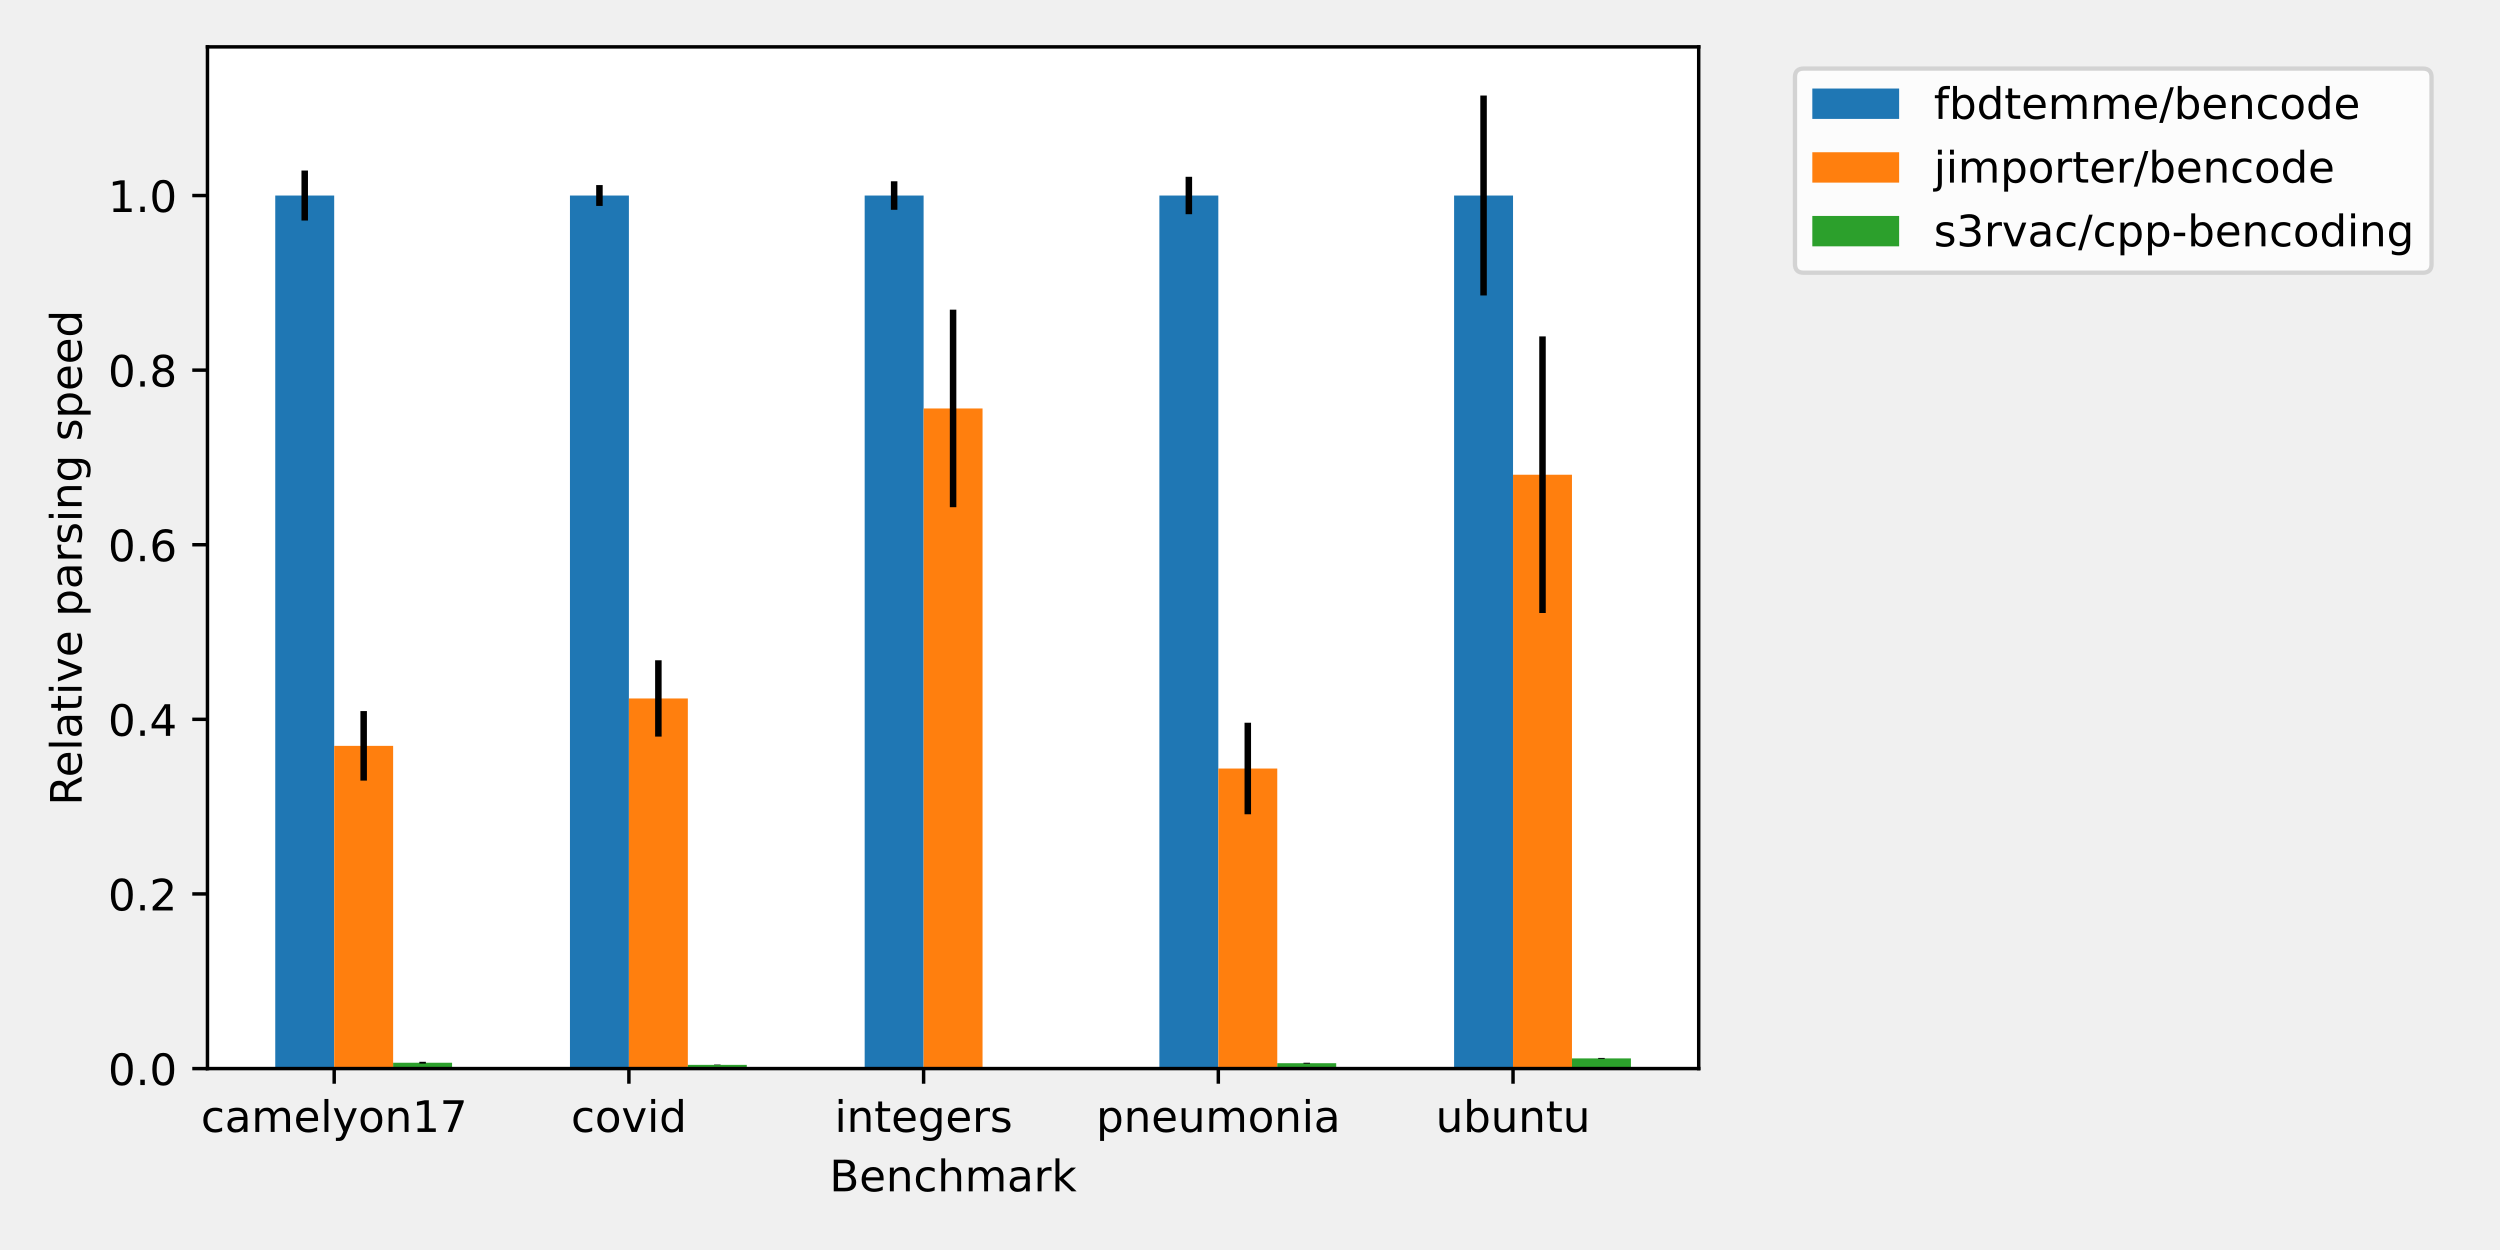
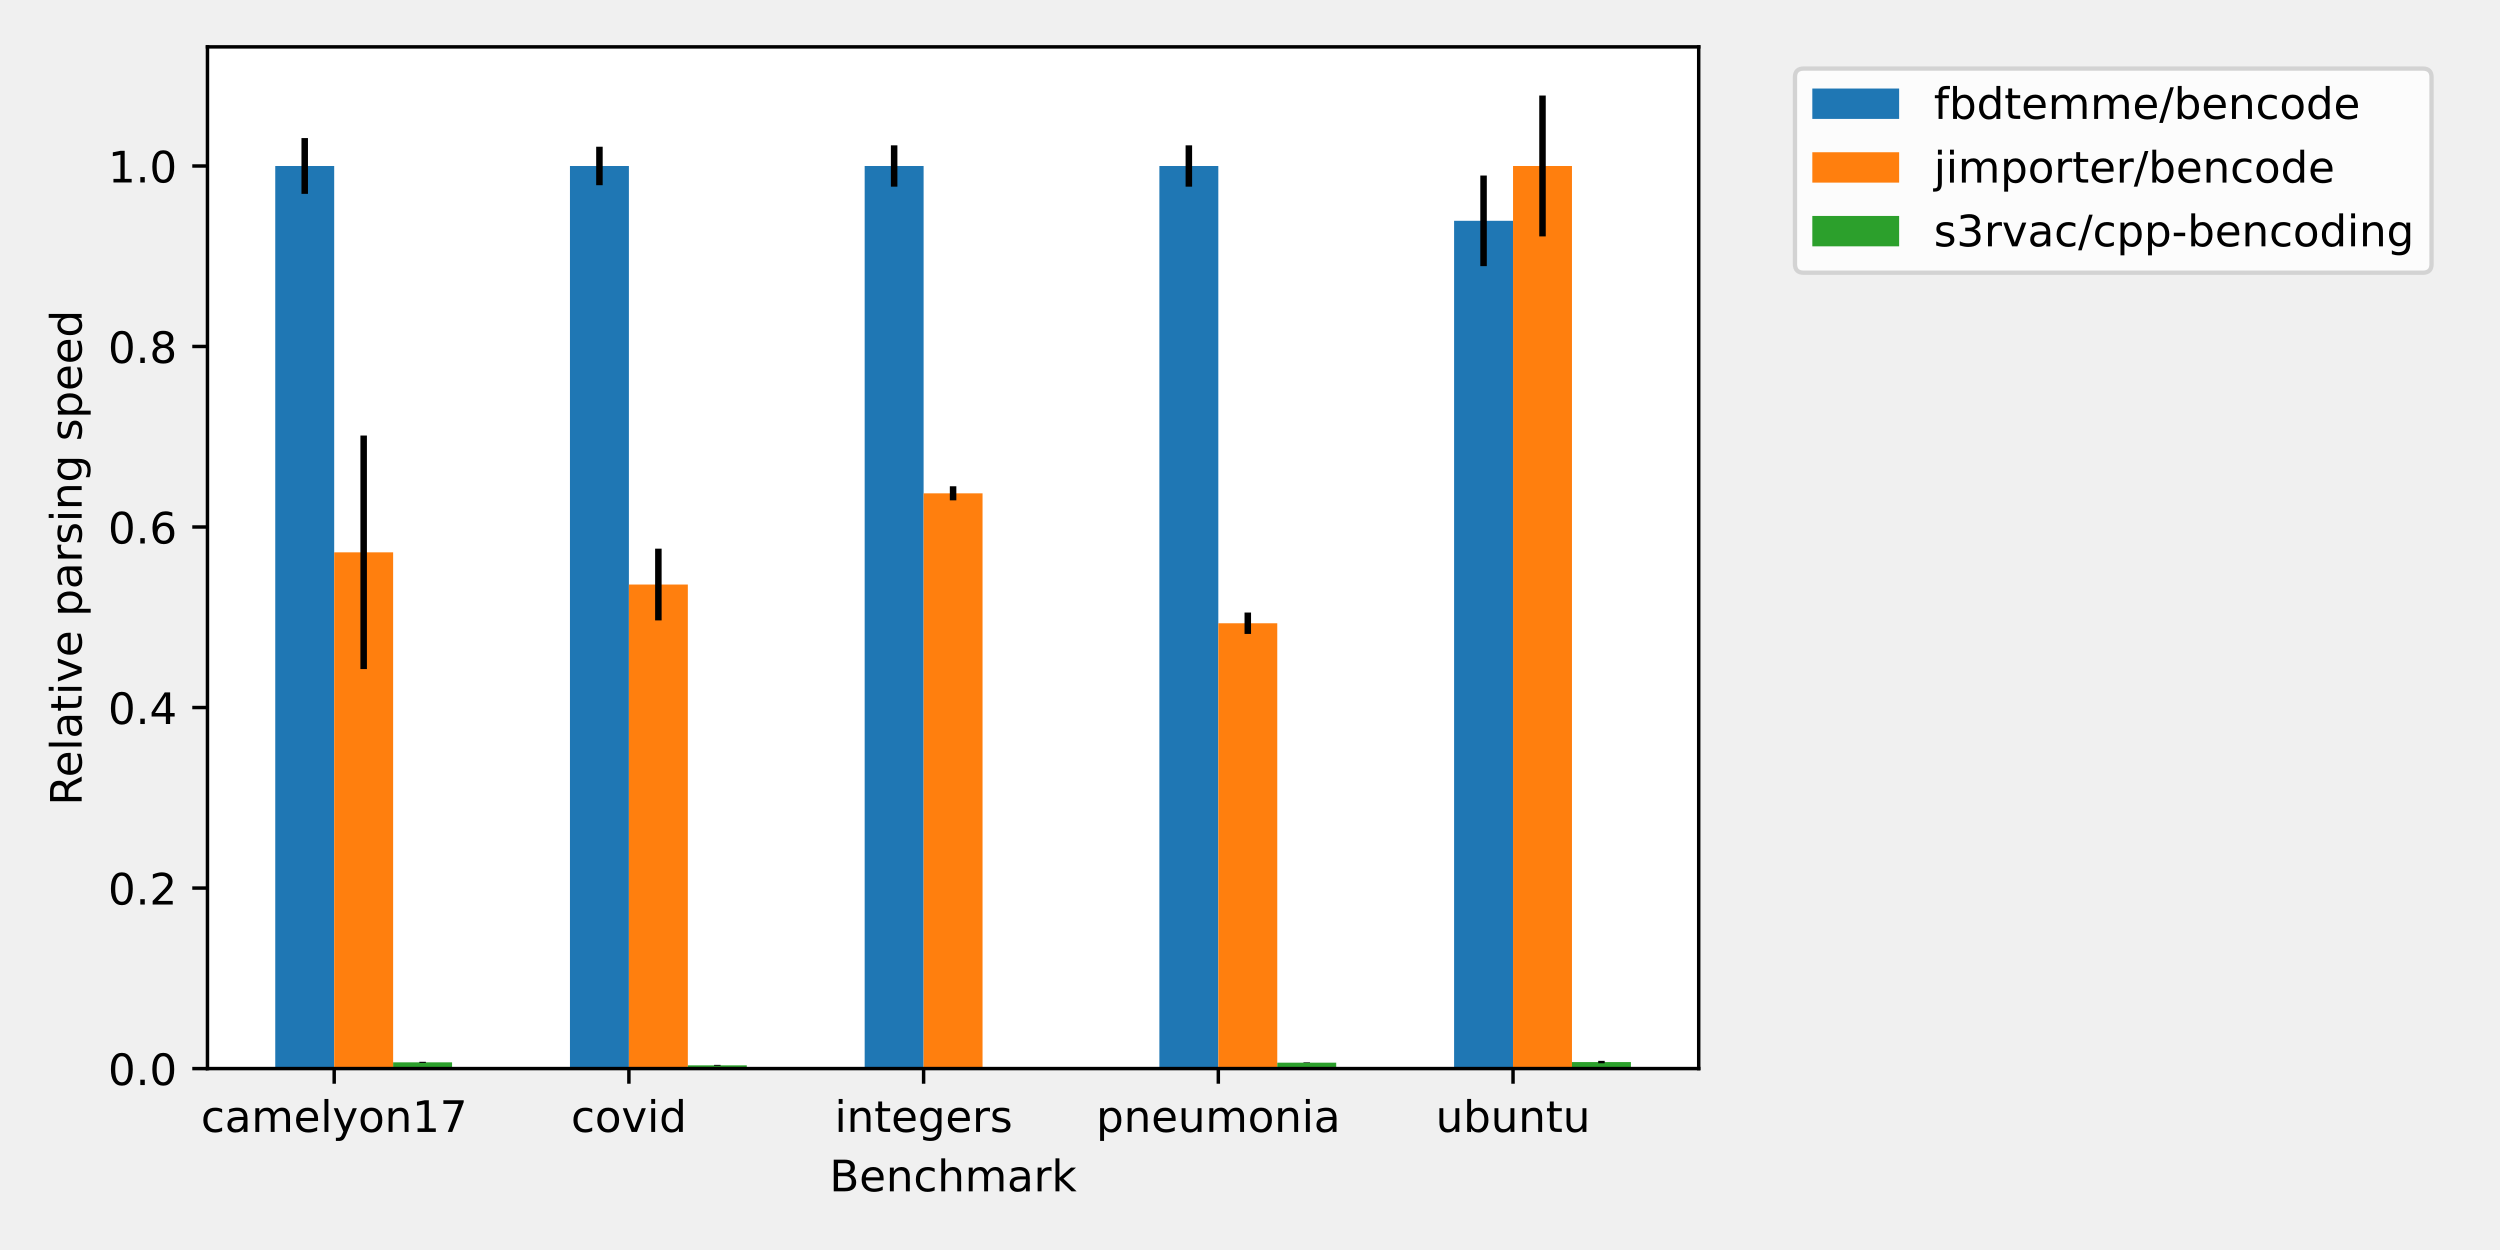
<svg xmlns="http://www.w3.org/2000/svg" xmlns:xlink="http://www.w3.org/1999/xlink" height="288pt" version="1.1" viewBox="0 0 576 288" width="576pt">
  <defs>
    <style type="text/css">*{stroke-linecap:butt;stroke-linejoin:round;}</style>
  </defs>
  <g id="figure_1">
    <g id="patch_1">
      <path d="M 0 288  L 576 288  L 576 0  L 0 0  z " style="fill:none;" />
    </g>
    <g id="axes_1">
      <g id="patch_2">
        <path d="M 47.8 246.2  L 391.38 246.2  L 391.38 10.8  L 47.8 10.8  z " style="fill:#ffffff;" />
      </g>
      <g id="patch_3">
-         <path clip-path="url(#pa5d54a3e2e)" d="M 63.417 246.2  L 76.998 246.2  L 76.998 45.046  L 63.417 45.046  z " style="fill:#1f77b4;" />
+         <path clip-path="url(#p9aee91c412)" d="M 63.417 246.2  L 76.998 246.2  L 76.998 38.24  L 63.417 38.24  z " style="fill:#1f77b4;" />
      </g>
      <g id="patch_4">
-         <path clip-path="url(#pa5d54a3e2e)" d="M 131.318 246.2  L 144.899 246.2  L 144.899 45.046  L 131.318 45.046  z " style="fill:#1f77b4;" />
+         <path clip-path="url(#p9aee91c412)" d="M 131.318 246.2  L 144.899 246.2  L 144.899 38.24  L 131.318 38.24  z " style="fill:#1f77b4;" />
      </g>
      <g id="patch_5">
-         <path clip-path="url(#pa5d54a3e2e)" d="M 199.22 246.2  L 212.8 246.2  L 212.8 45.046  L 199.22 45.046  z " style="fill:#1f77b4;" />
+         <path clip-path="url(#p9aee91c412)" d="M 199.22 246.2  L 212.8 246.2  L 212.8 38.24  L 199.22 38.24  z " style="fill:#1f77b4;" />
      </g>
      <g id="patch_6">
-         <path clip-path="url(#pa5d54a3e2e)" d="M 267.121 246.2  L 280.701 246.2  L 280.701 45.046  L 267.121 45.046  z " style="fill:#1f77b4;" />
+         <path clip-path="url(#p9aee91c412)" d="M 267.121 246.2  L 280.701 246.2  L 280.701 38.24  L 267.121 38.24  z " style="fill:#1f77b4;" />
      </g>
      <g id="patch_7">
-         <path clip-path="url(#pa5d54a3e2e)" d="M 335.022 246.2  L 348.602 246.2  L 348.602 45.046  L 335.022 45.046  z " style="fill:#1f77b4;" />
+         <path clip-path="url(#p9aee91c412)" d="M 335.022 246.2  L 348.602 246.2  L 348.602 50.878  L 335.022 50.878  z " style="fill:#1f77b4;" />
      </g>
      <g id="patch_8">
-         <path clip-path="url(#pa5d54a3e2e)" d="M 76.998 246.2  L 90.578 246.2  L 90.578 171.842  L 76.998 171.842  z " style="fill:#ff7f0e;" />
+         <path clip-path="url(#p9aee91c412)" d="M 76.998 246.2  L 90.578 246.2  L 90.578 127.254  L 76.998 127.254  z " style="fill:#ff7f0e;" />
      </g>
      <g id="patch_9">
-         <path clip-path="url(#pa5d54a3e2e)" d="M 144.899 246.2  L 158.479 246.2  L 158.479 160.919  L 144.899 160.919  z " style="fill:#ff7f0e;" />
+         <path clip-path="url(#p9aee91c412)" d="M 144.899 246.2  L 158.479 246.2  L 158.479 134.681  L 144.899 134.681  z " style="fill:#ff7f0e;" />
      </g>
      <g id="patch_10">
-         <path clip-path="url(#pa5d54a3e2e)" d="M 212.8 246.2  L 226.38 246.2  L 226.38 94.108  L 212.8 94.108  z " style="fill:#ff7f0e;" />
+         <path clip-path="url(#p9aee91c412)" d="M 212.8 246.2  L 226.38 246.2  L 226.38 113.661  L 212.8 113.661  z " style="fill:#ff7f0e;" />
      </g>
      <g id="patch_11">
-         <path clip-path="url(#pa5d54a3e2e)" d="M 280.701 246.2  L 294.281 246.2  L 294.281 177.065  L 280.701 177.065  z " style="fill:#ff7f0e;" />
+         <path clip-path="url(#p9aee91c412)" d="M 280.701 246.2  L 294.281 246.2  L 294.281 143.595  L 280.701 143.595  z " style="fill:#ff7f0e;" />
      </g>
      <g id="patch_12">
-         <path clip-path="url(#pa5d54a3e2e)" d="M 348.602 246.2  L 362.182 246.2  L 362.182 109.374  L 348.602 109.374  z " style="fill:#ff7f0e;" />
+         <path clip-path="url(#p9aee91c412)" d="M 348.602 246.2  L 362.182 246.2  L 362.182 38.24  L 348.602 38.24  z " style="fill:#ff7f0e;" />
      </g>
      <g id="patch_13">
-         <path clip-path="url(#pa5d54a3e2e)" d="M 90.578 246.2  L 104.158 246.2  L 104.158 244.847  L 90.578 244.847  z " style="fill:#2ca02c;" />
+         <path clip-path="url(#p9aee91c412)" d="M 90.578 246.2  L 104.158 246.2  L 104.158 244.767  L 90.578 244.767  z " style="fill:#2ca02c;" />
      </g>
      <g id="patch_14">
-         <path clip-path="url(#pa5d54a3e2e)" d="M 158.479 246.2  L 172.059 246.2  L 172.059 245.342  L 158.479 245.342  z " style="fill:#2ca02c;" />
+         <path clip-path="url(#p9aee91c412)" d="M 158.479 246.2  L 172.059 246.2  L 172.059 245.459  L 158.479 245.459  z " style="fill:#2ca02c;" />
      </g>
      <g id="patch_15">
-         <path clip-path="url(#pa5d54a3e2e)" d="M 226.38 246.2  L 239.96 246.2  L 239.96 246.122  L 226.38 246.122  z " style="fill:#2ca02c;" />
+         <path clip-path="url(#p9aee91c412)" d="M 226.38 246.2  L 239.96 246.2  L 239.96 246.12  L 226.38 246.12  z " style="fill:#2ca02c;" />
      </g>
      <g id="patch_16">
-         <path clip-path="url(#pa5d54a3e2e)" d="M 294.281 246.2  L 307.862 246.2  L 307.862 244.968  L 294.281 244.968  z " style="fill:#2ca02c;" />
+         <path clip-path="url(#p9aee91c412)" d="M 294.281 246.2  L 307.862 246.2  L 307.862 244.837  L 294.281 244.837  z " style="fill:#2ca02c;" />
      </g>
      <g id="patch_17">
-         <path clip-path="url(#pa5d54a3e2e)" d="M 362.182 246.2  L 375.763 246.2  L 375.763 243.851  L 362.182 243.851  z " style="fill:#2ca02c;" />
+         <path clip-path="url(#p9aee91c412)" d="M 362.182 246.2  L 375.763 246.2  L 375.763 244.696  L 362.182 244.696  z " style="fill:#2ca02c;" />
      </g>
      <g id="matplotlib.axis_1">
        <g id="xtick_1">
          <g id="line2d_1">
            <defs>
-               <path d="M 0 0  L 0 3.5  " id="mf4dc3f9461" style="stroke:#000000;stroke-width:0.8;" />
-             </defs>
-             <g>
-               <use style="stroke:#000000;stroke-width:0.8;" x="76.998" xlink:href="#mf4dc3f9461" y="246.2" />
+               <path d="M 0 0  L 0 3.5  " id="mc66b60af2c" style="stroke:#000000;stroke-width:0.8;" />
+             </defs>
+             <g>
+               <use style="stroke:#000000;stroke-width:0.8;" x="76.998" xlink:href="#mc66b60af2c" y="246.2" />
            </g>
          </g>
          <g id="text_1">
            <g transform="translate(46.29829 260.7984)scale(0.1 -0.1)">
              <defs>
                <path d="M 48.781 52.594  L 48.781 44.188  Q 44.969 46.297 41.141 47.344  Q 37.312 48.391 33.406 48.391  Q 24.656 48.391 19.812 42.844  Q 14.984 37.312 14.984 27.297  Q 14.984 17.281 19.812 11.734  Q 24.656 6.203 33.406 6.203  Q 37.312 6.203 41.141 7.25  Q 44.969 8.297 48.781 10.406  L 48.781 2.094  Q 45.016 0.344 40.984 -0.531  Q 36.969 -1.422 32.422 -1.422  Q 20.062 -1.422 12.781 6.344  Q 5.516 14.109 5.516 27.297  Q 5.516 40.672 12.859 48.328  Q 20.219 56 33.016 56  Q 37.156 56 41.109 55.141  Q 45.062 54.297 48.781 52.594  z " id="DejaVuSans-99" />
                <path d="M 34.281 27.484  Q 23.391 27.484 19.188 25  Q 14.984 22.516 14.984 16.5  Q 14.984 11.719 18.141 8.906  Q 21.297 6.109 26.703 6.109  Q 34.188 6.109 38.703 11.406  Q 43.219 16.703 43.219 25.484  L 43.219 27.484  z M 52.203 31.203  L 52.203 0  L 43.219 0  L 43.219 8.297  Q 40.141 3.328 35.547 0.953  Q 30.953 -1.422 24.312 -1.422  Q 15.922 -1.422 10.953 3.297  Q 6 8.016 6 15.922  Q 6 25.141 12.172 29.828  Q 18.359 34.516 30.609 34.516  L 43.219 34.516  L 43.219 35.406  Q 43.219 41.609 39.141 45  Q 35.062 48.391 27.688 48.391  Q 23 48.391 18.547 47.266  Q 14.109 46.141 10.016 43.891  L 10.016 52.203  Q 14.938 54.109 19.578 55.047  Q 24.219 56 28.609 56  Q 40.484 56 46.344 49.844  Q 52.203 43.703 52.203 31.203  z " id="DejaVuSans-97" />
                <path d="M 52 44.188  Q 55.375 50.25 60.062 53.125  Q 64.75 56 71.094 56  Q 79.641 56 84.281 50.016  Q 88.922 44.047 88.922 33.016  L 88.922 0  L 79.891 0  L 79.891 32.719  Q 79.891 40.578 77.094 44.375  Q 74.312 48.188 68.609 48.188  Q 61.625 48.188 57.562 43.547  Q 53.516 38.922 53.516 30.906  L 53.516 0  L 44.484 0  L 44.484 32.719  Q 44.484 40.625 41.703 44.406  Q 38.922 48.188 33.109 48.188  Q 26.219 48.188 22.156 43.531  Q 18.109 38.875 18.109 30.906  L 18.109 0  L 9.078 0  L 9.078 54.688  L 18.109 54.688  L 18.109 46.188  Q 21.188 51.219 25.484 53.609  Q 29.781 56 35.688 56  Q 41.656 56 45.828 52.969  Q 50 49.953 52 44.188  z " id="DejaVuSans-109" />
                <path d="M 56.203 29.594  L 56.203 25.203  L 14.891 25.203  Q 15.484 15.922 20.484 11.062  Q 25.484 6.203 34.422 6.203  Q 39.594 6.203 44.453 7.469  Q 49.312 8.734 54.109 11.281  L 54.109 2.781  Q 49.266 0.734 44.188 -0.344  Q 39.109 -1.422 33.891 -1.422  Q 20.797 -1.422 13.156 6.188  Q 5.516 13.812 5.516 26.812  Q 5.516 40.234 12.766 48.109  Q 20.016 56 32.328 56  Q 43.359 56 49.781 48.891  Q 56.203 41.797 56.203 29.594  z M 47.219 32.234  Q 47.125 39.594 43.094 43.984  Q 39.062 48.391 32.422 48.391  Q 24.906 48.391 20.391 44.141  Q 15.875 39.891 15.188 32.172  z " id="DejaVuSans-101" />
                <path d="M 9.422 75.984  L 18.406 75.984  L 18.406 0  L 9.422 0  z " id="DejaVuSans-108" />
                <path d="M 32.172 -5.078  Q 28.375 -14.844 24.75 -17.812  Q 21.141 -20.797 15.094 -20.797  L 7.906 -20.797  L 7.906 -13.281  L 13.188 -13.281  Q 16.891 -13.281 18.938 -11.516  Q 21 -9.766 23.484 -3.219  L 25.094 0.875  L 2.984 54.688  L 12.5 54.688  L 29.594 11.922  L 46.688 54.688  L 56.203 54.688  z " id="DejaVuSans-121" />
                <path d="M 30.609 48.391  Q 23.391 48.391 19.188 42.75  Q 14.984 37.109 14.984 27.297  Q 14.984 17.484 19.156 11.844  Q 23.344 6.203 30.609 6.203  Q 37.797 6.203 41.984 11.859  Q 46.188 17.531 46.188 27.297  Q 46.188 37.016 41.984 42.703  Q 37.797 48.391 30.609 48.391  z M 30.609 56  Q 42.328 56 49.016 48.375  Q 55.719 40.766 55.719 27.297  Q 55.719 13.875 49.016 6.219  Q 42.328 -1.422 30.609 -1.422  Q 18.844 -1.422 12.172 6.219  Q 5.516 13.875 5.516 27.297  Q 5.516 40.766 12.172 48.375  Q 18.844 56 30.609 56  z " id="DejaVuSans-111" />
                <path d="M 54.891 33.016  L 54.891 0  L 45.906 0  L 45.906 32.719  Q 45.906 40.484 42.875 44.328  Q 39.844 48.188 33.797 48.188  Q 26.516 48.188 22.312 43.547  Q 18.109 38.922 18.109 30.906  L 18.109 0  L 9.078 0  L 9.078 54.688  L 18.109 54.688  L 18.109 46.188  Q 21.344 51.125 25.703 53.562  Q 30.078 56 35.797 56  Q 45.219 56 50.047 50.172  Q 54.891 44.344 54.891 33.016  z " id="DejaVuSans-110" />
                <path d="M 12.406 8.297  L 28.516 8.297  L 28.516 63.922  L 10.984 60.406  L 10.984 69.391  L 28.422 72.906  L 38.281 72.906  L 38.281 8.297  L 54.391 8.297  L 54.391 0  L 12.406 0  z " id="DejaVuSans-49" />
                <path d="M 8.203 72.906  L 55.078 72.906  L 55.078 68.703  L 28.609 0  L 18.312 0  L 43.219 64.594  L 8.203 64.594  z " id="DejaVuSans-55" />
              </defs>
              <use xlink:href="#DejaVuSans-99" />
              <use x="54.98" xlink:href="#DejaVuSans-97" />
              <use x="116.26" xlink:href="#DejaVuSans-109" />
              <use x="213.672" xlink:href="#DejaVuSans-101" />
              <use x="275.195" xlink:href="#DejaVuSans-108" />
              <use x="302.979" xlink:href="#DejaVuSans-121" />
              <use x="362.158" xlink:href="#DejaVuSans-111" />
              <use x="423.34" xlink:href="#DejaVuSans-110" />
              <use x="486.719" xlink:href="#DejaVuSans-49" />
              <use x="550.342" xlink:href="#DejaVuSans-55" />
            </g>
          </g>
        </g>
        <g id="xtick_2">
          <g id="line2d_2">
            <g>
-               <use style="stroke:#000000;stroke-width:0.8;" x="144.899" xlink:href="#mf4dc3f9461" y="246.2" />
+               <use style="stroke:#000000;stroke-width:0.8;" x="144.899" xlink:href="#mc66b60af2c" y="246.2" />
            </g>
          </g>
          <g id="text_2">
            <g transform="translate(131.5674 260.7984)scale(0.1 -0.1)">
              <defs>
                <path d="M 2.984 54.688  L 12.5 54.688  L 29.594 8.797  L 46.688 54.688  L 56.203 54.688  L 35.688 0  L 23.484 0  z " id="DejaVuSans-118" />
                <path d="M 9.422 54.688  L 18.406 54.688  L 18.406 0  L 9.422 0  z M 9.422 75.984  L 18.406 75.984  L 18.406 64.594  L 9.422 64.594  z " id="DejaVuSans-105" />
                <path d="M 45.406 46.391  L 45.406 75.984  L 54.391 75.984  L 54.391 0  L 45.406 0  L 45.406 8.203  Q 42.578 3.328 38.25 0.953  Q 33.938 -1.422 27.875 -1.422  Q 17.969 -1.422 11.734 6.484  Q 5.516 14.406 5.516 27.297  Q 5.516 40.188 11.734 48.094  Q 17.969 56 27.875 56  Q 33.938 56 38.25 53.625  Q 42.578 51.266 45.406 46.391  z M 14.797 27.297  Q 14.797 17.391 18.875 11.75  Q 22.953 6.109 30.078 6.109  Q 37.203 6.109 41.297 11.75  Q 45.406 17.391 45.406 27.297  Q 45.406 37.203 41.297 42.844  Q 37.203 48.484 30.078 48.484  Q 22.953 48.484 18.875 42.844  Q 14.797 37.203 14.797 27.297  z " id="DejaVuSans-100" />
              </defs>
              <use xlink:href="#DejaVuSans-99" />
              <use x="54.98" xlink:href="#DejaVuSans-111" />
              <use x="116.162" xlink:href="#DejaVuSans-118" />
              <use x="175.342" xlink:href="#DejaVuSans-105" />
              <use x="203.125" xlink:href="#DejaVuSans-100" />
            </g>
          </g>
        </g>
        <g id="xtick_3">
          <g id="line2d_3">
            <g>
-               <use style="stroke:#000000;stroke-width:0.8;" x="212.8" xlink:href="#mf4dc3f9461" y="246.2" />
+               <use style="stroke:#000000;stroke-width:0.8;" x="212.8" xlink:href="#mc66b60af2c" y="246.2" />
            </g>
          </g>
          <g id="text_3">
            <g transform="translate(192.2944 260.7984)scale(0.1 -0.1)">
              <defs>
                <path d="M 18.312 70.219  L 18.312 54.688  L 36.812 54.688  L 36.812 47.703  L 18.312 47.703  L 18.312 18.016  Q 18.312 11.328 20.141 9.422  Q 21.969 7.516 27.594 7.516  L 36.812 7.516  L 36.812 0  L 27.594 0  Q 17.188 0 13.234 3.875  Q 9.281 7.766 9.281 18.016  L 9.281 47.703  L 2.688 47.703  L 2.688 54.688  L 9.281 54.688  L 9.281 70.219  z " id="DejaVuSans-116" />
                <path d="M 45.406 27.984  Q 45.406 37.75 41.375 43.109  Q 37.359 48.484 30.078 48.484  Q 22.859 48.484 18.828 43.109  Q 14.797 37.75 14.797 27.984  Q 14.797 18.266 18.828 12.891  Q 22.859 7.516 30.078 7.516  Q 37.359 7.516 41.375 12.891  Q 45.406 18.266 45.406 27.984  z M 54.391 6.781  Q 54.391 -7.172 48.188 -13.984  Q 42 -20.797 29.203 -20.797  Q 24.469 -20.797 20.266 -20.094  Q 16.062 -19.391 12.109 -17.922  L 12.109 -9.188  Q 16.062 -11.328 19.922 -12.344  Q 23.781 -13.375 27.781 -13.375  Q 36.625 -13.375 41.016 -8.766  Q 45.406 -4.156 45.406 5.172  L 45.406 9.625  Q 42.625 4.781 38.281 2.391  Q 33.938 0 27.875 0  Q 17.828 0 11.672 7.656  Q 5.516 15.328 5.516 27.984  Q 5.516 40.672 11.672 48.328  Q 17.828 56 27.875 56  Q 33.938 56 38.281 53.609  Q 42.625 51.219 45.406 46.391  L 45.406 54.688  L 54.391 54.688  z " id="DejaVuSans-103" />
                <path d="M 41.109 46.297  Q 39.594 47.172 37.812 47.578  Q 36.031 48 33.891 48  Q 26.266 48 22.188 43.047  Q 18.109 38.094 18.109 28.812  L 18.109 0  L 9.078 0  L 9.078 54.688  L 18.109 54.688  L 18.109 46.188  Q 20.953 51.172 25.484 53.578  Q 30.031 56 36.531 56  Q 37.453 56 38.578 55.875  Q 39.703 55.766 41.062 55.516  z " id="DejaVuSans-114" />
                <path d="M 44.281 53.078  L 44.281 44.578  Q 40.484 46.531 36.375 47.5  Q 32.281 48.484 27.875 48.484  Q 21.188 48.484 17.844 46.438  Q 14.5 44.391 14.5 40.281  Q 14.5 37.156 16.891 35.375  Q 19.281 33.594 26.516 31.984  L 29.594 31.297  Q 39.156 29.25 43.188 25.516  Q 47.219 21.781 47.219 15.094  Q 47.219 7.469 41.188 3.016  Q 35.156 -1.422 24.609 -1.422  Q 20.219 -1.422 15.453 -0.562  Q 10.688 0.297 5.422 2  L 5.422 11.281  Q 10.406 8.688 15.234 7.391  Q 20.062 6.109 24.812 6.109  Q 31.156 6.109 34.562 8.281  Q 37.984 10.453 37.984 14.406  Q 37.984 18.062 35.516 20.016  Q 33.062 21.969 24.703 23.781  L 21.578 24.516  Q 13.234 26.266 9.516 29.906  Q 5.812 33.547 5.812 39.891  Q 5.812 47.609 11.281 51.797  Q 16.75 56 26.812 56  Q 31.781 56 36.172 55.266  Q 40.578 54.547 44.281 53.078  z " id="DejaVuSans-115" />
              </defs>
              <use xlink:href="#DejaVuSans-105" />
              <use x="27.783" xlink:href="#DejaVuSans-110" />
              <use x="91.162" xlink:href="#DejaVuSans-116" />
              <use x="130.371" xlink:href="#DejaVuSans-101" />
              <use x="191.895" xlink:href="#DejaVuSans-103" />
              <use x="255.371" xlink:href="#DejaVuSans-101" />
              <use x="316.895" xlink:href="#DejaVuSans-114" />
              <use x="358.008" xlink:href="#DejaVuSans-115" />
            </g>
          </g>
        </g>
        <g id="xtick_4">
          <g id="line2d_4">
            <g>
-               <use style="stroke:#000000;stroke-width:0.8;" x="280.701" xlink:href="#mf4dc3f9461" y="246.2" />
+               <use style="stroke:#000000;stroke-width:0.8;" x="280.701" xlink:href="#mc66b60af2c" y="246.2" />
            </g>
          </g>
          <g id="text_4">
            <g transform="translate(252.5612 260.7984)scale(0.1 -0.1)">
              <defs>
                <path d="M 18.109 8.203  L 18.109 -20.797  L 9.078 -20.797  L 9.078 54.688  L 18.109 54.688  L 18.109 46.391  Q 20.953 51.266 25.266 53.625  Q 29.594 56 35.594 56  Q 45.562 56 51.781 48.094  Q 58.016 40.188 58.016 27.297  Q 58.016 14.406 51.781 6.484  Q 45.562 -1.422 35.594 -1.422  Q 29.594 -1.422 25.266 0.953  Q 20.953 3.328 18.109 8.203  z M 48.688 27.297  Q 48.688 37.203 44.609 42.844  Q 40.531 48.484 33.406 48.484  Q 26.266 48.484 22.188 42.844  Q 18.109 37.203 18.109 27.297  Q 18.109 17.391 22.188 11.75  Q 26.266 6.109 33.406 6.109  Q 40.531 6.109 44.609 11.75  Q 48.688 17.391 48.688 27.297  z " id="DejaVuSans-112" />
                <path d="M 8.5 21.578  L 8.5 54.688  L 17.484 54.688  L 17.484 21.922  Q 17.484 14.156 20.5 10.266  Q 23.531 6.391 29.594 6.391  Q 36.859 6.391 41.078 11.031  Q 45.312 15.672 45.312 23.688  L 45.312 54.688  L 54.297 54.688  L 54.297 0  L 45.312 0  L 45.312 8.406  Q 42.047 3.422 37.719 1  Q 33.406 -1.422 27.688 -1.422  Q 18.266 -1.422 13.375 4.438  Q 8.5 10.297 8.5 21.578  z M 31.109 56  z " id="DejaVuSans-117" />
              </defs>
              <use xlink:href="#DejaVuSans-112" />
              <use x="63.477" xlink:href="#DejaVuSans-110" />
              <use x="126.855" xlink:href="#DejaVuSans-101" />
              <use x="188.379" xlink:href="#DejaVuSans-117" />
              <use x="251.758" xlink:href="#DejaVuSans-109" />
              <use x="349.17" xlink:href="#DejaVuSans-111" />
              <use x="410.352" xlink:href="#DejaVuSans-110" />
              <use x="473.73" xlink:href="#DejaVuSans-105" />
              <use x="501.514" xlink:href="#DejaVuSans-97" />
            </g>
          </g>
        </g>
        <g id="xtick_5">
          <g id="line2d_5">
            <g>
-               <use style="stroke:#000000;stroke-width:0.8;" x="348.602" xlink:href="#mf4dc3f9461" y="246.2" />
+               <use style="stroke:#000000;stroke-width:0.8;" x="348.602" xlink:href="#mc66b60af2c" y="246.2" />
            </g>
          </g>
          <g id="text_5">
            <g transform="translate(330.7929 260.7984)scale(0.1 -0.1)">
              <defs>
                <path d="M 48.688 27.297  Q 48.688 37.203 44.609 42.844  Q 40.531 48.484 33.406 48.484  Q 26.266 48.484 22.188 42.844  Q 18.109 37.203 18.109 27.297  Q 18.109 17.391 22.188 11.75  Q 26.266 6.109 33.406 6.109  Q 40.531 6.109 44.609 11.75  Q 48.688 17.391 48.688 27.297  z M 18.109 46.391  Q 20.953 51.266 25.266 53.625  Q 29.594 56 35.594 56  Q 45.562 56 51.781 48.094  Q 58.016 40.188 58.016 27.297  Q 58.016 14.406 51.781 6.484  Q 45.562 -1.422 35.594 -1.422  Q 29.594 -1.422 25.266 0.953  Q 20.953 3.328 18.109 8.203  L 18.109 0  L 9.078 0  L 9.078 75.984  L 18.109 75.984  z " id="DejaVuSans-98" />
              </defs>
              <use xlink:href="#DejaVuSans-117" />
              <use x="63.379" xlink:href="#DejaVuSans-98" />
              <use x="126.855" xlink:href="#DejaVuSans-117" />
              <use x="190.234" xlink:href="#DejaVuSans-110" />
              <use x="253.613" xlink:href="#DejaVuSans-116" />
              <use x="292.822" xlink:href="#DejaVuSans-117" />
            </g>
          </g>
        </g>
        <g id="text_6">
          <g transform="translate(191.1111 274.4766)scale(0.1 -0.1)">
            <defs>
              <path d="M 19.672 34.812  L 19.672 8.109  L 35.5 8.109  Q 43.453 8.109 47.281 11.406  Q 51.125 14.703 51.125 21.484  Q 51.125 28.328 47.281 31.562  Q 43.453 34.812 35.5 34.812  z M 19.672 64.797  L 19.672 42.828  L 34.281 42.828  Q 41.5 42.828 45.031 45.531  Q 48.578 48.25 48.578 53.812  Q 48.578 59.328 45.031 62.062  Q 41.5 64.797 34.281 64.797  z M 9.812 72.906  L 35.016 72.906  Q 46.297 72.906 52.391 68.219  Q 58.5 63.531 58.5 54.891  Q 58.5 48.188 55.375 44.234  Q 52.25 40.281 46.188 39.312  Q 53.469 37.75 57.5 32.781  Q 61.531 27.828 61.531 20.406  Q 61.531 10.641 54.891 5.312  Q 48.25 0 35.984 0  L 9.812 0  z " id="DejaVuSans-66" />
              <path d="M 54.891 33.016  L 54.891 0  L 45.906 0  L 45.906 32.719  Q 45.906 40.484 42.875 44.328  Q 39.844 48.188 33.797 48.188  Q 26.516 48.188 22.312 43.547  Q 18.109 38.922 18.109 30.906  L 18.109 0  L 9.078 0  L 9.078 75.984  L 18.109 75.984  L 18.109 46.188  Q 21.344 51.125 25.703 53.562  Q 30.078 56 35.797 56  Q 45.219 56 50.047 50.172  Q 54.891 44.344 54.891 33.016  z " id="DejaVuSans-104" />
              <path d="M 9.078 75.984  L 18.109 75.984  L 18.109 31.109  L 44.922 54.688  L 56.391 54.688  L 27.391 29.109  L 57.625 0  L 45.906 0  L 18.109 26.703  L 18.109 0  L 9.078 0  z " id="DejaVuSans-107" />
            </defs>
            <use xlink:href="#DejaVuSans-66" />
            <use x="68.604" xlink:href="#DejaVuSans-101" />
            <use x="130.127" xlink:href="#DejaVuSans-110" />
            <use x="193.506" xlink:href="#DejaVuSans-99" />
            <use x="248.486" xlink:href="#DejaVuSans-104" />
            <use x="311.865" xlink:href="#DejaVuSans-109" />
            <use x="409.277" xlink:href="#DejaVuSans-97" />
            <use x="470.557" xlink:href="#DejaVuSans-114" />
            <use x="511.67" xlink:href="#DejaVuSans-107" />
          </g>
        </g>
      </g>
      <g id="matplotlib.axis_2">
        <g id="ytick_1">
          <g id="line2d_6">
            <defs>
-               <path d="M 0 0  L -3.5 0  " id="m263431b3f0" style="stroke:#000000;stroke-width:0.8;" />
-             </defs>
-             <g>
-               <use style="stroke:#000000;stroke-width:0.8;" x="47.8" xlink:href="#m263431b3f0" y="246.2" />
+               <path d="M 0 0  L -3.5 0  " id="md4f4333922" style="stroke:#000000;stroke-width:0.8;" />
+             </defs>
+             <g>
+               <use style="stroke:#000000;stroke-width:0.8;" x="47.8" xlink:href="#md4f4333922" y="246.2" />
            </g>
          </g>
          <g id="text_7">
            <g transform="translate(24.89688 249.9992)scale(0.1 -0.1)">
              <defs>
                <path d="M 31.781 66.406  Q 24.172 66.406 20.328 58.906  Q 16.5 51.422 16.5 36.375  Q 16.5 21.391 20.328 13.891  Q 24.172 6.391 31.781 6.391  Q 39.453 6.391 43.281 13.891  Q 47.125 21.391 47.125 36.375  Q 47.125 51.422 43.281 58.906  Q 39.453 66.406 31.781 66.406  z M 31.781 74.219  Q 44.047 74.219 50.516 64.516  Q 56.984 54.828 56.984 36.375  Q 56.984 17.969 50.516 8.266  Q 44.047 -1.422 31.781 -1.422  Q 19.531 -1.422 13.062 8.266  Q 6.594 17.969 6.594 36.375  Q 6.594 54.828 13.062 64.516  Q 19.531 74.219 31.781 74.219  z " id="DejaVuSans-48" />
                <path d="M 10.688 12.406  L 21 12.406  L 21 0  L 10.688 0  z " id="DejaVuSans-46" />
              </defs>
              <use xlink:href="#DejaVuSans-48" />
              <use x="63.623" xlink:href="#DejaVuSans-46" />
              <use x="95.41" xlink:href="#DejaVuSans-48" />
            </g>
          </g>
        </g>
        <g id="ytick_2">
          <g id="line2d_7">
            <g>
-               <use style="stroke:#000000;stroke-width:0.8;" x="47.8" xlink:href="#m263431b3f0" y="205.969" />
+               <use style="stroke:#000000;stroke-width:0.8;" x="47.8" xlink:href="#md4f4333922" y="204.608" />
            </g>
          </g>
          <g id="text_8">
-             <g transform="translate(24.89688 209.7684)scale(0.1 -0.1)">
+             <g transform="translate(24.89688 208.4073)scale(0.1 -0.1)">
              <defs>
                <path d="M 19.188 8.297  L 53.609 8.297  L 53.609 0  L 7.328 0  L 7.328 8.297  Q 12.938 14.109 22.625 23.891  Q 32.328 33.688 34.812 36.531  Q 39.547 41.844 41.422 45.531  Q 43.312 49.219 43.312 52.781  Q 43.312 58.594 39.234 62.25  Q 35.156 65.922 28.609 65.922  Q 23.969 65.922 18.812 64.312  Q 13.672 62.703 7.812 59.422  L 7.812 69.391  Q 13.766 71.781 18.938 73  Q 24.125 74.219 28.422 74.219  Q 39.75 74.219 46.484 68.547  Q 53.219 62.891 53.219 53.422  Q 53.219 48.922 51.531 44.891  Q 49.859 40.875 45.406 35.406  Q 44.188 33.984 37.641 27.219  Q 31.109 20.453 19.188 8.297  z " id="DejaVuSans-50" />
              </defs>
              <use xlink:href="#DejaVuSans-48" />
              <use x="63.623" xlink:href="#DejaVuSans-46" />
              <use x="95.41" xlink:href="#DejaVuSans-50" />
            </g>
          </g>
        </g>
        <g id="ytick_3">
          <g id="line2d_8">
            <g>
-               <use style="stroke:#000000;stroke-width:0.8;" x="47.8" xlink:href="#m263431b3f0" y="165.738" />
+               <use style="stroke:#000000;stroke-width:0.8;" x="47.8" xlink:href="#md4f4333922" y="163.016" />
            </g>
          </g>
          <g id="text_9">
-             <g transform="translate(24.89688 169.5376)scale(0.1 -0.1)">
+             <g transform="translate(24.89688 166.8153)scale(0.1 -0.1)">
              <defs>
                <path d="M 37.797 64.312  L 12.891 25.391  L 37.797 25.391  z M 35.203 72.906  L 47.609 72.906  L 47.609 25.391  L 58.016 25.391  L 58.016 17.188  L 47.609 17.188  L 47.609 0  L 37.797 0  L 37.797 17.188  L 4.891 17.188  L 4.891 26.703  z " id="DejaVuSans-52" />
              </defs>
              <use xlink:href="#DejaVuSans-48" />
              <use x="63.623" xlink:href="#DejaVuSans-46" />
              <use x="95.41" xlink:href="#DejaVuSans-52" />
            </g>
          </g>
        </g>
        <g id="ytick_4">
          <g id="line2d_9">
            <g>
-               <use style="stroke:#000000;stroke-width:0.8;" x="47.8" xlink:href="#m263431b3f0" y="125.508" />
+               <use style="stroke:#000000;stroke-width:0.8;" x="47.8" xlink:href="#md4f4333922" y="121.424" />
            </g>
          </g>
          <g id="text_10">
-             <g transform="translate(24.89688 129.3068)scale(0.1 -0.1)">
+             <g transform="translate(24.89688 125.2234)scale(0.1 -0.1)">
              <defs>
                <path d="M 33.016 40.375  Q 26.375 40.375 22.484 35.828  Q 18.609 31.297 18.609 23.391  Q 18.609 15.531 22.484 10.953  Q 26.375 6.391 33.016 6.391  Q 39.656 6.391 43.531 10.953  Q 47.406 15.531 47.406 23.391  Q 47.406 31.297 43.531 35.828  Q 39.656 40.375 33.016 40.375  z M 52.594 71.297  L 52.594 62.312  Q 48.875 64.062 45.094 64.984  Q 41.312 65.922 37.594 65.922  Q 27.828 65.922 22.672 59.328  Q 17.531 52.734 16.797 39.406  Q 19.672 43.656 24.016 45.922  Q 28.375 48.188 33.594 48.188  Q 44.578 48.188 50.953 41.516  Q 57.328 34.859 57.328 23.391  Q 57.328 12.156 50.688 5.359  Q 44.047 -1.422 33.016 -1.422  Q 20.359 -1.422 13.672 8.266  Q 6.984 17.969 6.984 36.375  Q 6.984 53.656 15.188 63.938  Q 23.391 74.219 37.203 74.219  Q 40.922 74.219 44.703 73.484  Q 48.484 72.75 52.594 71.297  z " id="DejaVuSans-54" />
              </defs>
              <use xlink:href="#DejaVuSans-48" />
              <use x="63.623" xlink:href="#DejaVuSans-46" />
              <use x="95.41" xlink:href="#DejaVuSans-54" />
            </g>
          </g>
        </g>
        <g id="ytick_5">
          <g id="line2d_10">
            <g>
-               <use style="stroke:#000000;stroke-width:0.8;" x="47.8" xlink:href="#m263431b3f0" y="85.277" />
+               <use style="stroke:#000000;stroke-width:0.8;" x="47.8" xlink:href="#md4f4333922" y="79.832" />
            </g>
          </g>
          <g id="text_11">
-             <g transform="translate(24.89688 89.07598)scale(0.1 -0.1)">
+             <g transform="translate(24.89688 83.63143)scale(0.1 -0.1)">
              <defs>
                <path d="M 31.781 34.625  Q 24.75 34.625 20.719 30.859  Q 16.703 27.094 16.703 20.516  Q 16.703 13.922 20.719 10.156  Q 24.75 6.391 31.781 6.391  Q 38.812 6.391 42.859 10.172  Q 46.922 13.969 46.922 20.516  Q 46.922 27.094 42.891 30.859  Q 38.875 34.625 31.781 34.625  z M 21.922 38.812  Q 15.578 40.375 12.031 44.719  Q 8.5 49.078 8.5 55.328  Q 8.5 64.062 14.719 69.141  Q 20.953 74.219 31.781 74.219  Q 42.672 74.219 48.875 69.141  Q 55.078 64.062 55.078 55.328  Q 55.078 49.078 51.531 44.719  Q 48 40.375 41.703 38.812  Q 48.828 37.156 52.797 32.312  Q 56.781 27.484 56.781 20.516  Q 56.781 9.906 50.312 4.234  Q 43.844 -1.422 31.781 -1.422  Q 19.734 -1.422 13.25 4.234  Q 6.781 9.906 6.781 20.516  Q 6.781 27.484 10.781 32.312  Q 14.797 37.156 21.922 38.812  z M 18.312 54.391  Q 18.312 48.734 21.844 45.562  Q 25.391 42.391 31.781 42.391  Q 38.141 42.391 41.719 45.562  Q 45.312 48.734 45.312 54.391  Q 45.312 60.062 41.719 63.234  Q 38.141 66.406 31.781 66.406  Q 25.391 66.406 21.844 63.234  Q 18.312 60.062 18.312 54.391  z " id="DejaVuSans-56" />
              </defs>
              <use xlink:href="#DejaVuSans-48" />
              <use x="63.623" xlink:href="#DejaVuSans-46" />
              <use x="95.41" xlink:href="#DejaVuSans-56" />
            </g>
          </g>
        </g>
        <g id="ytick_6">
          <g id="line2d_11">
            <g>
-               <use style="stroke:#000000;stroke-width:0.8;" x="47.8" xlink:href="#m263431b3f0" y="45.046" />
+               <use style="stroke:#000000;stroke-width:0.8;" x="47.8" xlink:href="#md4f4333922" y="38.24" />
            </g>
          </g>
          <g id="text_12">
-             <g transform="translate(24.89688 48.84517)scale(0.1 -0.1)">
+             <g transform="translate(24.89688 42.03949)scale(0.1 -0.1)">
              <use xlink:href="#DejaVuSans-49" />
              <use x="63.623" xlink:href="#DejaVuSans-46" />
              <use x="95.41" xlink:href="#DejaVuSans-48" />
            </g>
          </g>
        </g>
        <g id="text_13">
          <g transform="translate(18.81719 185.5789)rotate(-90)scale(0.1 -0.1)">
            <defs>
              <path d="M 44.391 34.188  Q 47.562 33.109 50.562 29.594  Q 53.562 26.078 56.594 19.922  L 66.609 0  L 56 0  L 46.688 18.703  Q 43.062 26.031 39.672 28.422  Q 36.281 30.812 30.422 30.812  L 19.672 30.812  L 19.672 0  L 9.812 0  L 9.812 72.906  L 32.078 72.906  Q 44.578 72.906 50.734 67.672  Q 56.891 62.453 56.891 51.906  Q 56.891 45.016 53.688 40.469  Q 50.484 35.938 44.391 34.188  z M 19.672 64.797  L 19.672 38.922  L 32.078 38.922  Q 39.203 38.922 42.844 42.219  Q 46.484 45.516 46.484 51.906  Q 46.484 58.297 42.844 61.547  Q 39.203 64.797 32.078 64.797  z " id="DejaVuSans-82" />
              <path id="DejaVuSans-32" />
            </defs>
            <use xlink:href="#DejaVuSans-82" />
            <use x="64.982" xlink:href="#DejaVuSans-101" />
            <use x="126.506" xlink:href="#DejaVuSans-108" />
            <use x="154.289" xlink:href="#DejaVuSans-97" />
            <use x="215.568" xlink:href="#DejaVuSans-116" />
            <use x="254.777" xlink:href="#DejaVuSans-105" />
            <use x="282.561" xlink:href="#DejaVuSans-118" />
            <use x="341.74" xlink:href="#DejaVuSans-101" />
            <use x="403.264" xlink:href="#DejaVuSans-32" />
            <use x="435.051" xlink:href="#DejaVuSans-112" />
            <use x="498.527" xlink:href="#DejaVuSans-97" />
            <use x="559.807" xlink:href="#DejaVuSans-114" />
            <use x="600.92" xlink:href="#DejaVuSans-115" />
            <use x="653.02" xlink:href="#DejaVuSans-105" />
            <use x="680.803" xlink:href="#DejaVuSans-110" />
            <use x="744.182" xlink:href="#DejaVuSans-103" />
            <use x="807.658" xlink:href="#DejaVuSans-32" />
            <use x="839.445" xlink:href="#DejaVuSans-115" />
            <use x="891.545" xlink:href="#DejaVuSans-112" />
            <use x="955.021" xlink:href="#DejaVuSans-101" />
            <use x="1016.545" xlink:href="#DejaVuSans-101" />
            <use x="1078.068" xlink:href="#DejaVuSans-100" />
          </g>
        </g>
      </g>
      <g id="LineCollection_1">
-         <path clip-path="url(#pa5d54a3e2e)" d="M 70.207 50.809  L 70.207 39.283  " style="fill:none;stroke:#000000;stroke-width:1.5;" />
-         <path clip-path="url(#pa5d54a3e2e)" d="M 138.109 47.448  L 138.109 42.644  " style="fill:none;stroke:#000000;stroke-width:1.5;" />
-         <path clip-path="url(#pa5d54a3e2e)" d="M 206.01 48.333  L 206.01 41.759  " style="fill:none;stroke:#000000;stroke-width:1.5;" />
-         <path clip-path="url(#pa5d54a3e2e)" d="M 273.911 49.356  L 273.911 40.736  " style="fill:none;stroke:#000000;stroke-width:1.5;" />
-         <path clip-path="url(#pa5d54a3e2e)" d="M 341.812 68.082  L 341.812 22.01  " style="fill:none;stroke:#000000;stroke-width:1.5;" />
+         <path clip-path="url(#p9aee91c412)" d="M 70.207 44.663  L 70.207 31.818  " style="fill:none;stroke:#000000;stroke-width:1.5;" />
+         <path clip-path="url(#p9aee91c412)" d="M 138.109 42.666  L 138.109 33.814  " style="fill:none;stroke:#000000;stroke-width:1.5;" />
+         <path clip-path="url(#p9aee91c412)" d="M 206.01 43.002  L 206.01 33.478  " style="fill:none;stroke:#000000;stroke-width:1.5;" />
+         <path clip-path="url(#p9aee91c412)" d="M 273.911 43.001  L 273.911 33.479  " style="fill:none;stroke:#000000;stroke-width:1.5;" />
+         <path clip-path="url(#p9aee91c412)" d="M 341.812 61.311  L 341.812 40.445  " style="fill:none;stroke:#000000;stroke-width:1.5;" />
      </g>
      <g id="LineCollection_2">
-         <path clip-path="url(#pa5d54a3e2e)" d="M 83.788 179.858  L 83.788 163.826  " style="fill:none;stroke:#000000;stroke-width:1.5;" />
-         <path clip-path="url(#pa5d54a3e2e)" d="M 151.689 169.717  L 151.689 152.121  " style="fill:none;stroke:#000000;stroke-width:1.5;" />
-         <path clip-path="url(#pa5d54a3e2e)" d="M 219.59 116.863  L 219.59 71.353  " style="fill:none;stroke:#000000;stroke-width:1.5;" />
-         <path clip-path="url(#pa5d54a3e2e)" d="M 287.491 187.606  L 287.491 166.525  " style="fill:none;stroke:#000000;stroke-width:1.5;" />
-         <path clip-path="url(#pa5d54a3e2e)" d="M 355.392 141.24  L 355.392 77.509  " style="fill:none;stroke:#000000;stroke-width:1.5;" />
+         <path clip-path="url(#p9aee91c412)" d="M 83.788 154.16  L 83.788 100.348  " style="fill:none;stroke:#000000;stroke-width:1.5;" />
+         <path clip-path="url(#p9aee91c412)" d="M 151.689 142.943  L 151.689 126.419  " style="fill:none;stroke:#000000;stroke-width:1.5;" />
+         <path clip-path="url(#p9aee91c412)" d="M 219.59 115.284  L 219.59 112.039  " style="fill:none;stroke:#000000;stroke-width:1.5;" />
+         <path clip-path="url(#p9aee91c412)" d="M 287.491 146.055  L 287.491 141.135  " style="fill:none;stroke:#000000;stroke-width:1.5;" />
+         <path clip-path="url(#p9aee91c412)" d="M 355.392 54.471  L 355.392 22.01  " style="fill:none;stroke:#000000;stroke-width:1.5;" />
      </g>
      <g id="LineCollection_3">
-         <path clip-path="url(#pa5d54a3e2e)" d="M 97.368 245.051  L 97.368 244.643  " style="fill:none;stroke:#000000;stroke-width:1.5;" />
-         <path clip-path="url(#pa5d54a3e2e)" d="M 165.269 245.395  L 165.269 245.289  " style="fill:none;stroke:#000000;stroke-width:1.5;" />
-         <path clip-path="url(#pa5d54a3e2e)" d="M 233.17 246.128  L 233.17 246.115  " style="fill:none;stroke:#000000;stroke-width:1.5;" />
-         <path clip-path="url(#pa5d54a3e2e)" d="M 301.071 245.082  L 301.071 244.854  " style="fill:none;stroke:#000000;stroke-width:1.5;" />
-         <path clip-path="url(#pa5d54a3e2e)" d="M 368.973 243.958  L 368.973 243.743  " style="fill:none;stroke:#000000;stroke-width:1.5;" />
+         <path clip-path="url(#p9aee91c412)" d="M 97.368 244.897  L 97.368 244.637  " style="fill:none;stroke:#000000;stroke-width:1.5;" />
+         <path clip-path="url(#p9aee91c412)" d="M 165.269 245.564  L 165.269 245.353  " style="fill:none;stroke:#000000;stroke-width:1.5;" />
+         <path clip-path="url(#p9aee91c412)" d="M 233.17 246.122  L 233.17 246.118  " style="fill:none;stroke:#000000;stroke-width:1.5;" />
+         <path clip-path="url(#p9aee91c412)" d="M 301.071 244.895  L 301.071 244.779  " style="fill:none;stroke:#000000;stroke-width:1.5;" />
+         <path clip-path="url(#p9aee91c412)" d="M 368.973 244.974  L 368.973 244.418  " style="fill:none;stroke:#000000;stroke-width:1.5;" />
      </g>
      <g id="patch_18">
        <path d="M 47.8 246.2  L 47.8 10.8  " style="fill:none;stroke:#000000;stroke-linecap:square;stroke-linejoin:miter;stroke-width:0.8;" />
      </g>
      <g id="patch_19">
        <path d="M 391.38 246.2  L 391.38 10.8  " style="fill:none;stroke:#000000;stroke-linecap:square;stroke-linejoin:miter;stroke-width:0.8;" />
      </g>
      <g id="patch_20">
        <path d="M 47.8 246.2  L 391.38 246.2  " style="fill:none;stroke:#000000;stroke-linecap:square;stroke-linejoin:miter;stroke-width:0.8;" />
      </g>
      <g id="patch_21">
        <path d="M 47.8 10.8  L 391.38 10.8  " style="fill:none;stroke:#000000;stroke-linecap:square;stroke-linejoin:miter;stroke-width:0.8;" />
      </g>
      <g id="legend_1">
        <g id="patch_22">
          <path d="M 415.559 62.834  L 558.228 62.834  Q 560.228 62.834 560.228 60.834  L 560.228 17.8  Q 560.228 15.8 558.228 15.8  L 415.559 15.8  Q 413.559 15.8 413.559 17.8  L 413.559 60.834  Q 413.559 62.834 415.559 62.834  z " style="fill:#ffffff;opacity:0.8;stroke:#cccccc;stroke-linejoin:miter;" />
        </g>
        <g id="patch_23">
          <path d="M 417.559 27.398  L 437.559 27.398  L 437.559 20.398  L 417.559 20.398  z " style="fill:#1f77b4;" />
        </g>
        <g id="text_14">
          <g transform="translate(445.559 27.39844)scale(0.1 -0.1)">
            <defs>
              <path d="M 37.109 75.984  L 37.109 68.5  L 28.516 68.5  Q 23.688 68.5 21.797 66.547  Q 19.922 64.594 19.922 59.516  L 19.922 54.688  L 34.719 54.688  L 34.719 47.703  L 19.922 47.703  L 19.922 0  L 10.891 0  L 10.891 47.703  L 2.297 47.703  L 2.297 54.688  L 10.891 54.688  L 10.891 58.5  Q 10.891 67.625 15.141 71.797  Q 19.391 75.984 28.609 75.984  z " id="DejaVuSans-102" />
              <path d="M 25.391 72.906  L 33.688 72.906  L 8.297 -9.281  L 0 -9.281  z " id="DejaVuSans-47" />
            </defs>
            <use xlink:href="#DejaVuSans-102" />
            <use x="35.205" xlink:href="#DejaVuSans-98" />
            <use x="98.682" xlink:href="#DejaVuSans-100" />
            <use x="162.158" xlink:href="#DejaVuSans-116" />
            <use x="201.367" xlink:href="#DejaVuSans-101" />
            <use x="262.891" xlink:href="#DejaVuSans-109" />
            <use x="360.303" xlink:href="#DejaVuSans-109" />
            <use x="457.715" xlink:href="#DejaVuSans-101" />
            <use x="519.238" xlink:href="#DejaVuSans-47" />
            <use x="552.93" xlink:href="#DejaVuSans-98" />
            <use x="616.406" xlink:href="#DejaVuSans-101" />
            <use x="677.93" xlink:href="#DejaVuSans-110" />
            <use x="741.309" xlink:href="#DejaVuSans-99" />
            <use x="796.289" xlink:href="#DejaVuSans-111" />
            <use x="857.471" xlink:href="#DejaVuSans-100" />
            <use x="920.947" xlink:href="#DejaVuSans-101" />
          </g>
        </g>
        <g id="patch_24">
          <path d="M 417.559 42.077  L 437.559 42.077  L 437.559 35.077  L 417.559 35.077  z " style="fill:#ff7f0e;" />
        </g>
        <g id="text_15">
          <g transform="translate(445.559 42.07656)scale(0.1 -0.1)">
            <defs>
              <path d="M 9.422 54.688  L 18.406 54.688  L 18.406 -0.984  Q 18.406 -11.422 14.422 -16.109  Q 10.453 -20.797 1.609 -20.797  L -1.812 -20.797  L -1.812 -13.188  L 0.594 -13.188  Q 5.719 -13.188 7.562 -10.812  Q 9.422 -8.453 9.422 -0.984  z M 9.422 75.984  L 18.406 75.984  L 18.406 64.594  L 9.422 64.594  z " id="DejaVuSans-106" />
            </defs>
            <use xlink:href="#DejaVuSans-106" />
            <use x="27.783" xlink:href="#DejaVuSans-105" />
            <use x="55.566" xlink:href="#DejaVuSans-109" />
            <use x="152.979" xlink:href="#DejaVuSans-112" />
            <use x="216.455" xlink:href="#DejaVuSans-111" />
            <use x="277.637" xlink:href="#DejaVuSans-114" />
            <use x="318.75" xlink:href="#DejaVuSans-116" />
            <use x="357.959" xlink:href="#DejaVuSans-101" />
            <use x="419.482" xlink:href="#DejaVuSans-114" />
            <use x="460.596" xlink:href="#DejaVuSans-47" />
            <use x="494.287" xlink:href="#DejaVuSans-98" />
            <use x="557.764" xlink:href="#DejaVuSans-101" />
            <use x="619.287" xlink:href="#DejaVuSans-110" />
            <use x="682.666" xlink:href="#DejaVuSans-99" />
            <use x="737.646" xlink:href="#DejaVuSans-111" />
            <use x="798.828" xlink:href="#DejaVuSans-100" />
            <use x="862.305" xlink:href="#DejaVuSans-101" />
          </g>
        </g>
        <g id="patch_25">
          <path d="M 417.559 56.755  L 437.559 56.755  L 437.559 49.755  L 417.559 49.755  z " style="fill:#2ca02c;" />
        </g>
        <g id="text_16">
          <g transform="translate(445.559 56.75469)scale(0.1 -0.1)">
            <defs>
              <path d="M 40.578 39.312  Q 47.656 37.797 51.625 33  Q 55.609 28.219 55.609 21.188  Q 55.609 10.406 48.188 4.484  Q 40.766 -1.422 27.094 -1.422  Q 22.516 -1.422 17.656 -0.516  Q 12.797 0.391 7.625 2.203  L 7.625 11.719  Q 11.719 9.328 16.594 8.109  Q 21.484 6.891 26.812 6.891  Q 36.078 6.891 40.938 10.547  Q 45.797 14.203 45.797 21.188  Q 45.797 27.641 41.281 31.266  Q 36.766 34.906 28.719 34.906  L 20.219 34.906  L 20.219 43.016  L 29.109 43.016  Q 36.375 43.016 40.234 45.922  Q 44.094 48.828 44.094 54.297  Q 44.094 59.906 40.109 62.906  Q 36.141 65.922 28.719 65.922  Q 24.656 65.922 20.016 65.031  Q 15.375 64.156 9.812 62.312  L 9.812 71.094  Q 15.438 72.656 20.344 73.438  Q 25.25 74.219 29.594 74.219  Q 40.828 74.219 47.359 69.109  Q 53.906 64.016 53.906 55.328  Q 53.906 49.266 50.438 45.094  Q 46.969 40.922 40.578 39.312  z " id="DejaVuSans-51" />
              <path d="M 4.891 31.391  L 31.203 31.391  L 31.203 23.391  L 4.891 23.391  z " id="DejaVuSans-45" />
            </defs>
            <use xlink:href="#DejaVuSans-115" />
            <use x="52.1" xlink:href="#DejaVuSans-51" />
            <use x="115.723" xlink:href="#DejaVuSans-114" />
            <use x="156.836" xlink:href="#DejaVuSans-118" />
            <use x="216.016" xlink:href="#DejaVuSans-97" />
            <use x="277.295" xlink:href="#DejaVuSans-99" />
            <use x="332.275" xlink:href="#DejaVuSans-47" />
            <use x="365.967" xlink:href="#DejaVuSans-99" />
            <use x="420.947" xlink:href="#DejaVuSans-112" />
            <use x="484.424" xlink:href="#DejaVuSans-112" />
            <use x="547.9" xlink:href="#DejaVuSans-45" />
            <use x="583.984" xlink:href="#DejaVuSans-98" />
            <use x="647.461" xlink:href="#DejaVuSans-101" />
            <use x="708.984" xlink:href="#DejaVuSans-110" />
            <use x="772.363" xlink:href="#DejaVuSans-99" />
            <use x="827.344" xlink:href="#DejaVuSans-111" />
            <use x="888.525" xlink:href="#DejaVuSans-100" />
            <use x="952.002" xlink:href="#DejaVuSans-105" />
            <use x="979.785" xlink:href="#DejaVuSans-110" />
            <use x="1043.164" xlink:href="#DejaVuSans-103" />
          </g>
        </g>
      </g>
    </g>
  </g>
  <defs>
-     <clipPath id="pa5d54a3e2e">
+     <clipPath id="p9aee91c412">
      <rect height="235.4" width="343.58" x="47.8" y="10.8" />
    </clipPath>
  </defs>
</svg>
